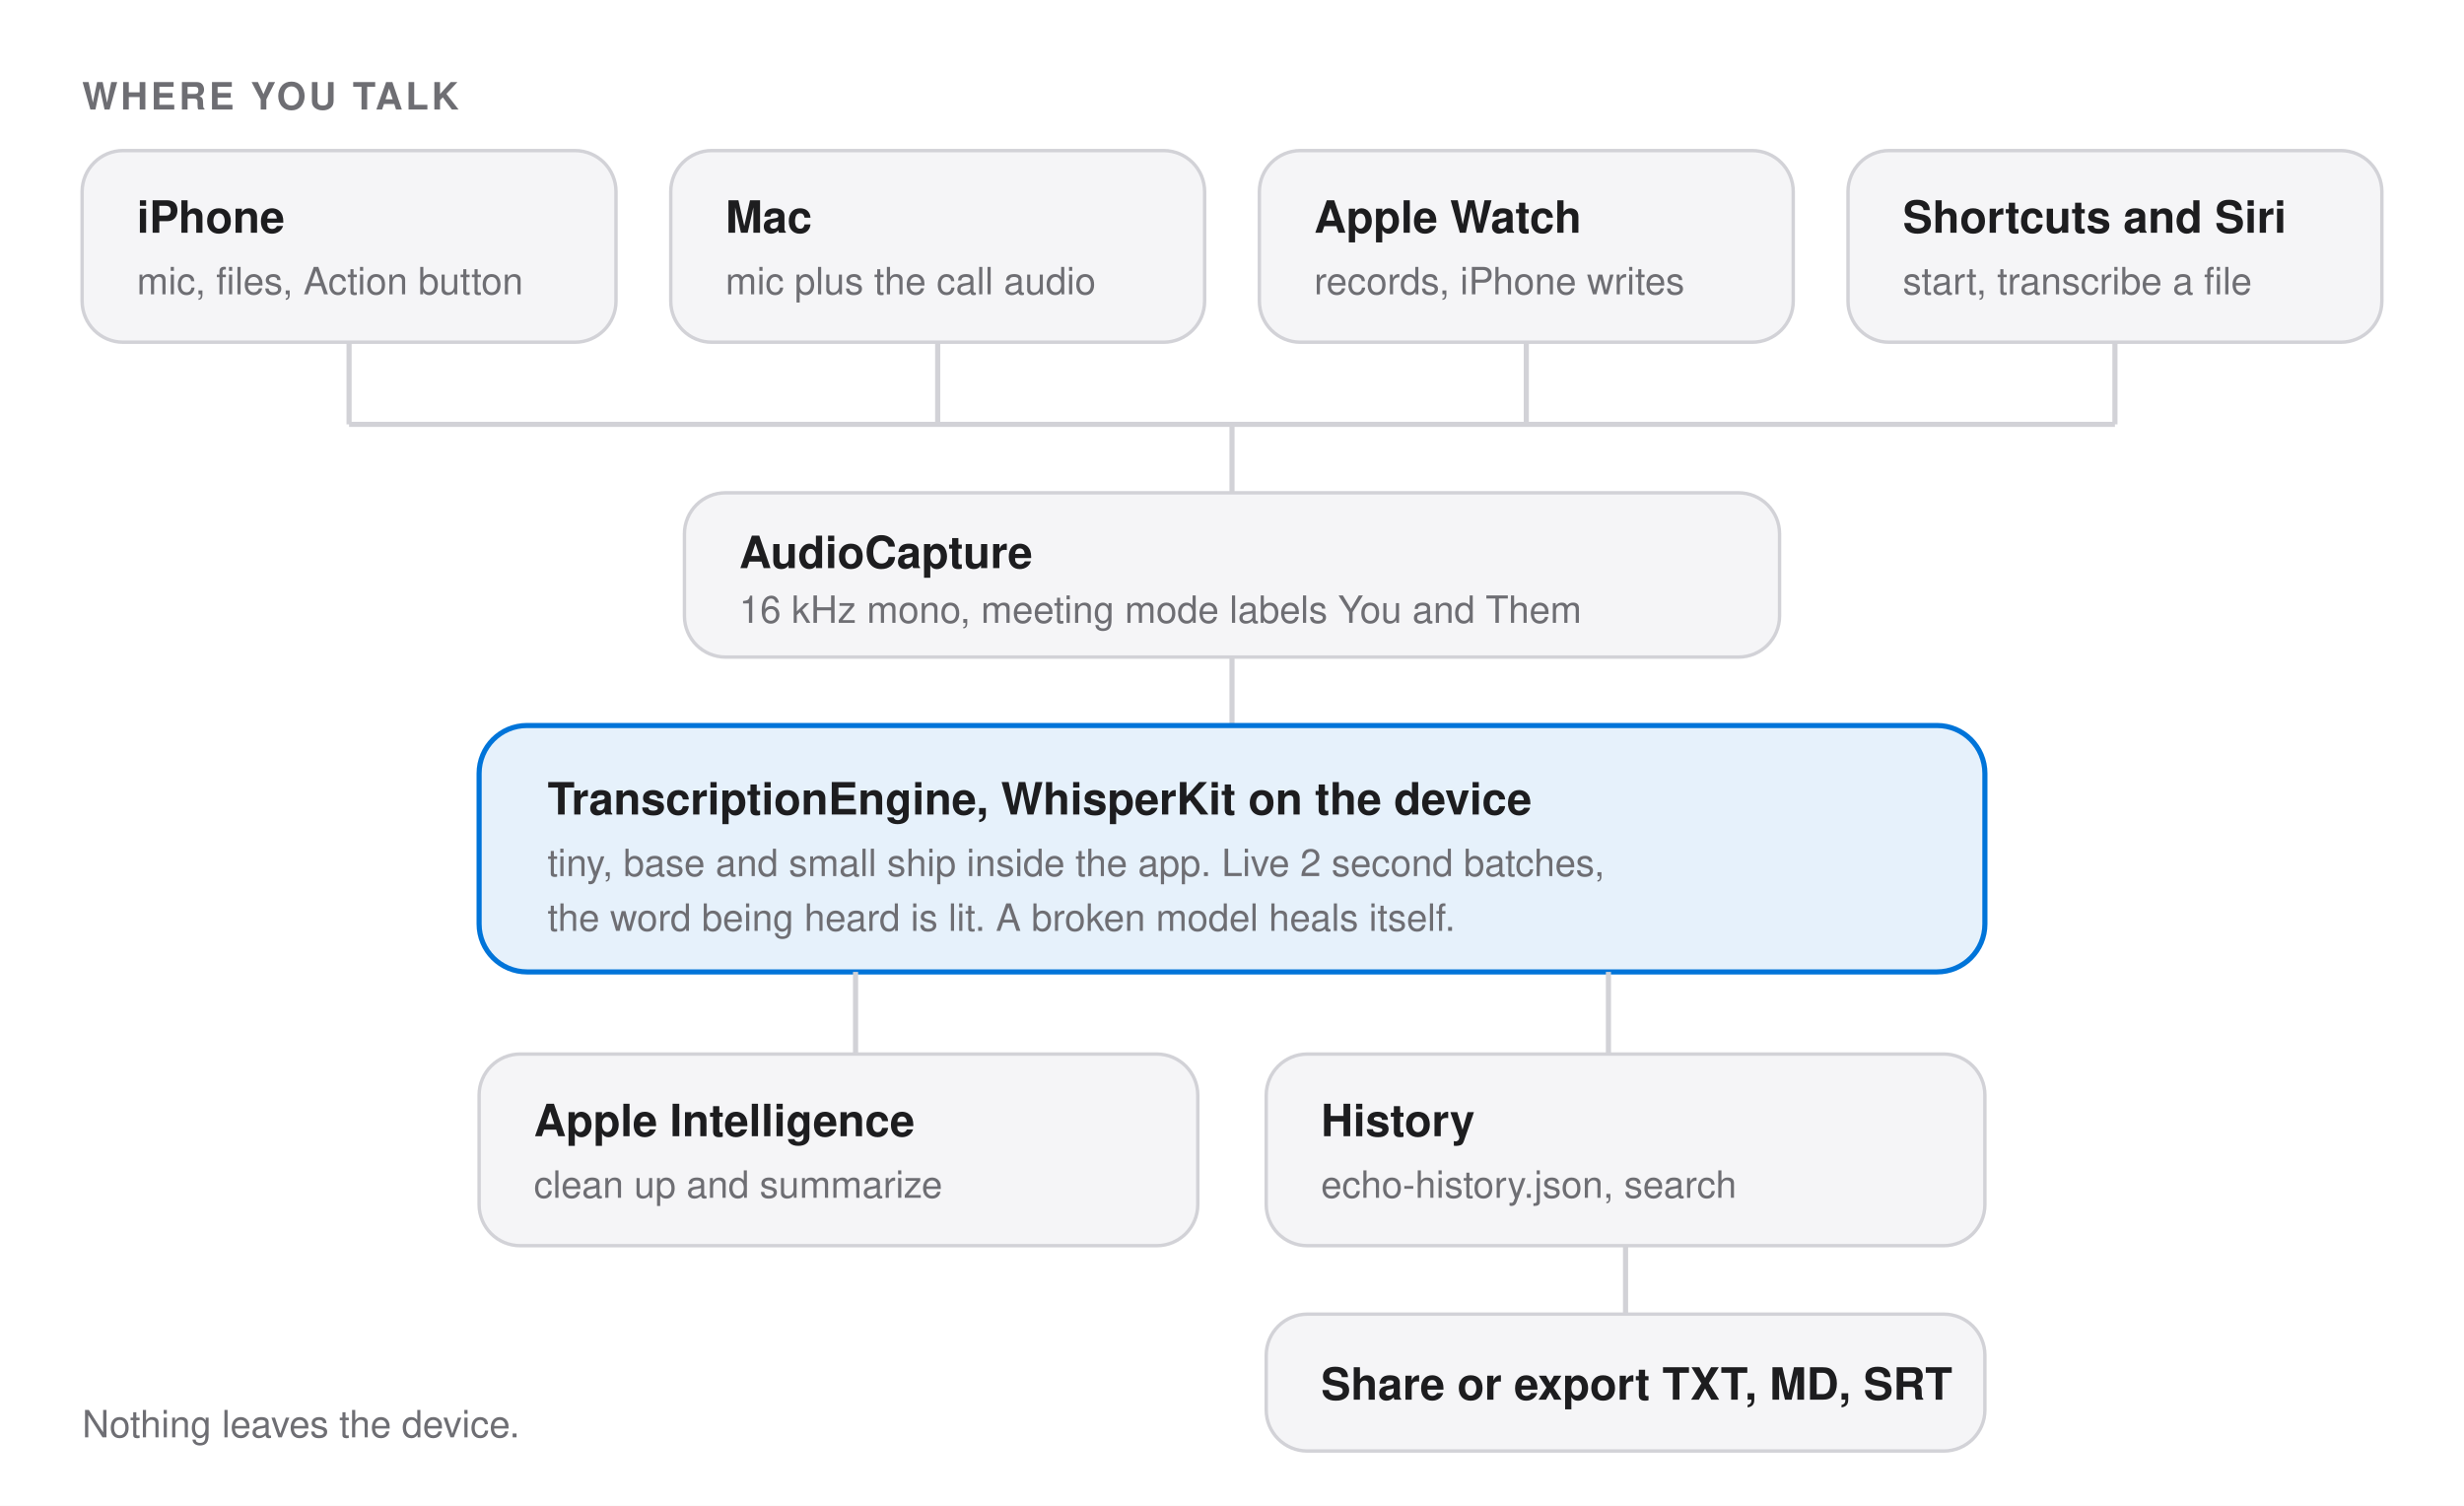
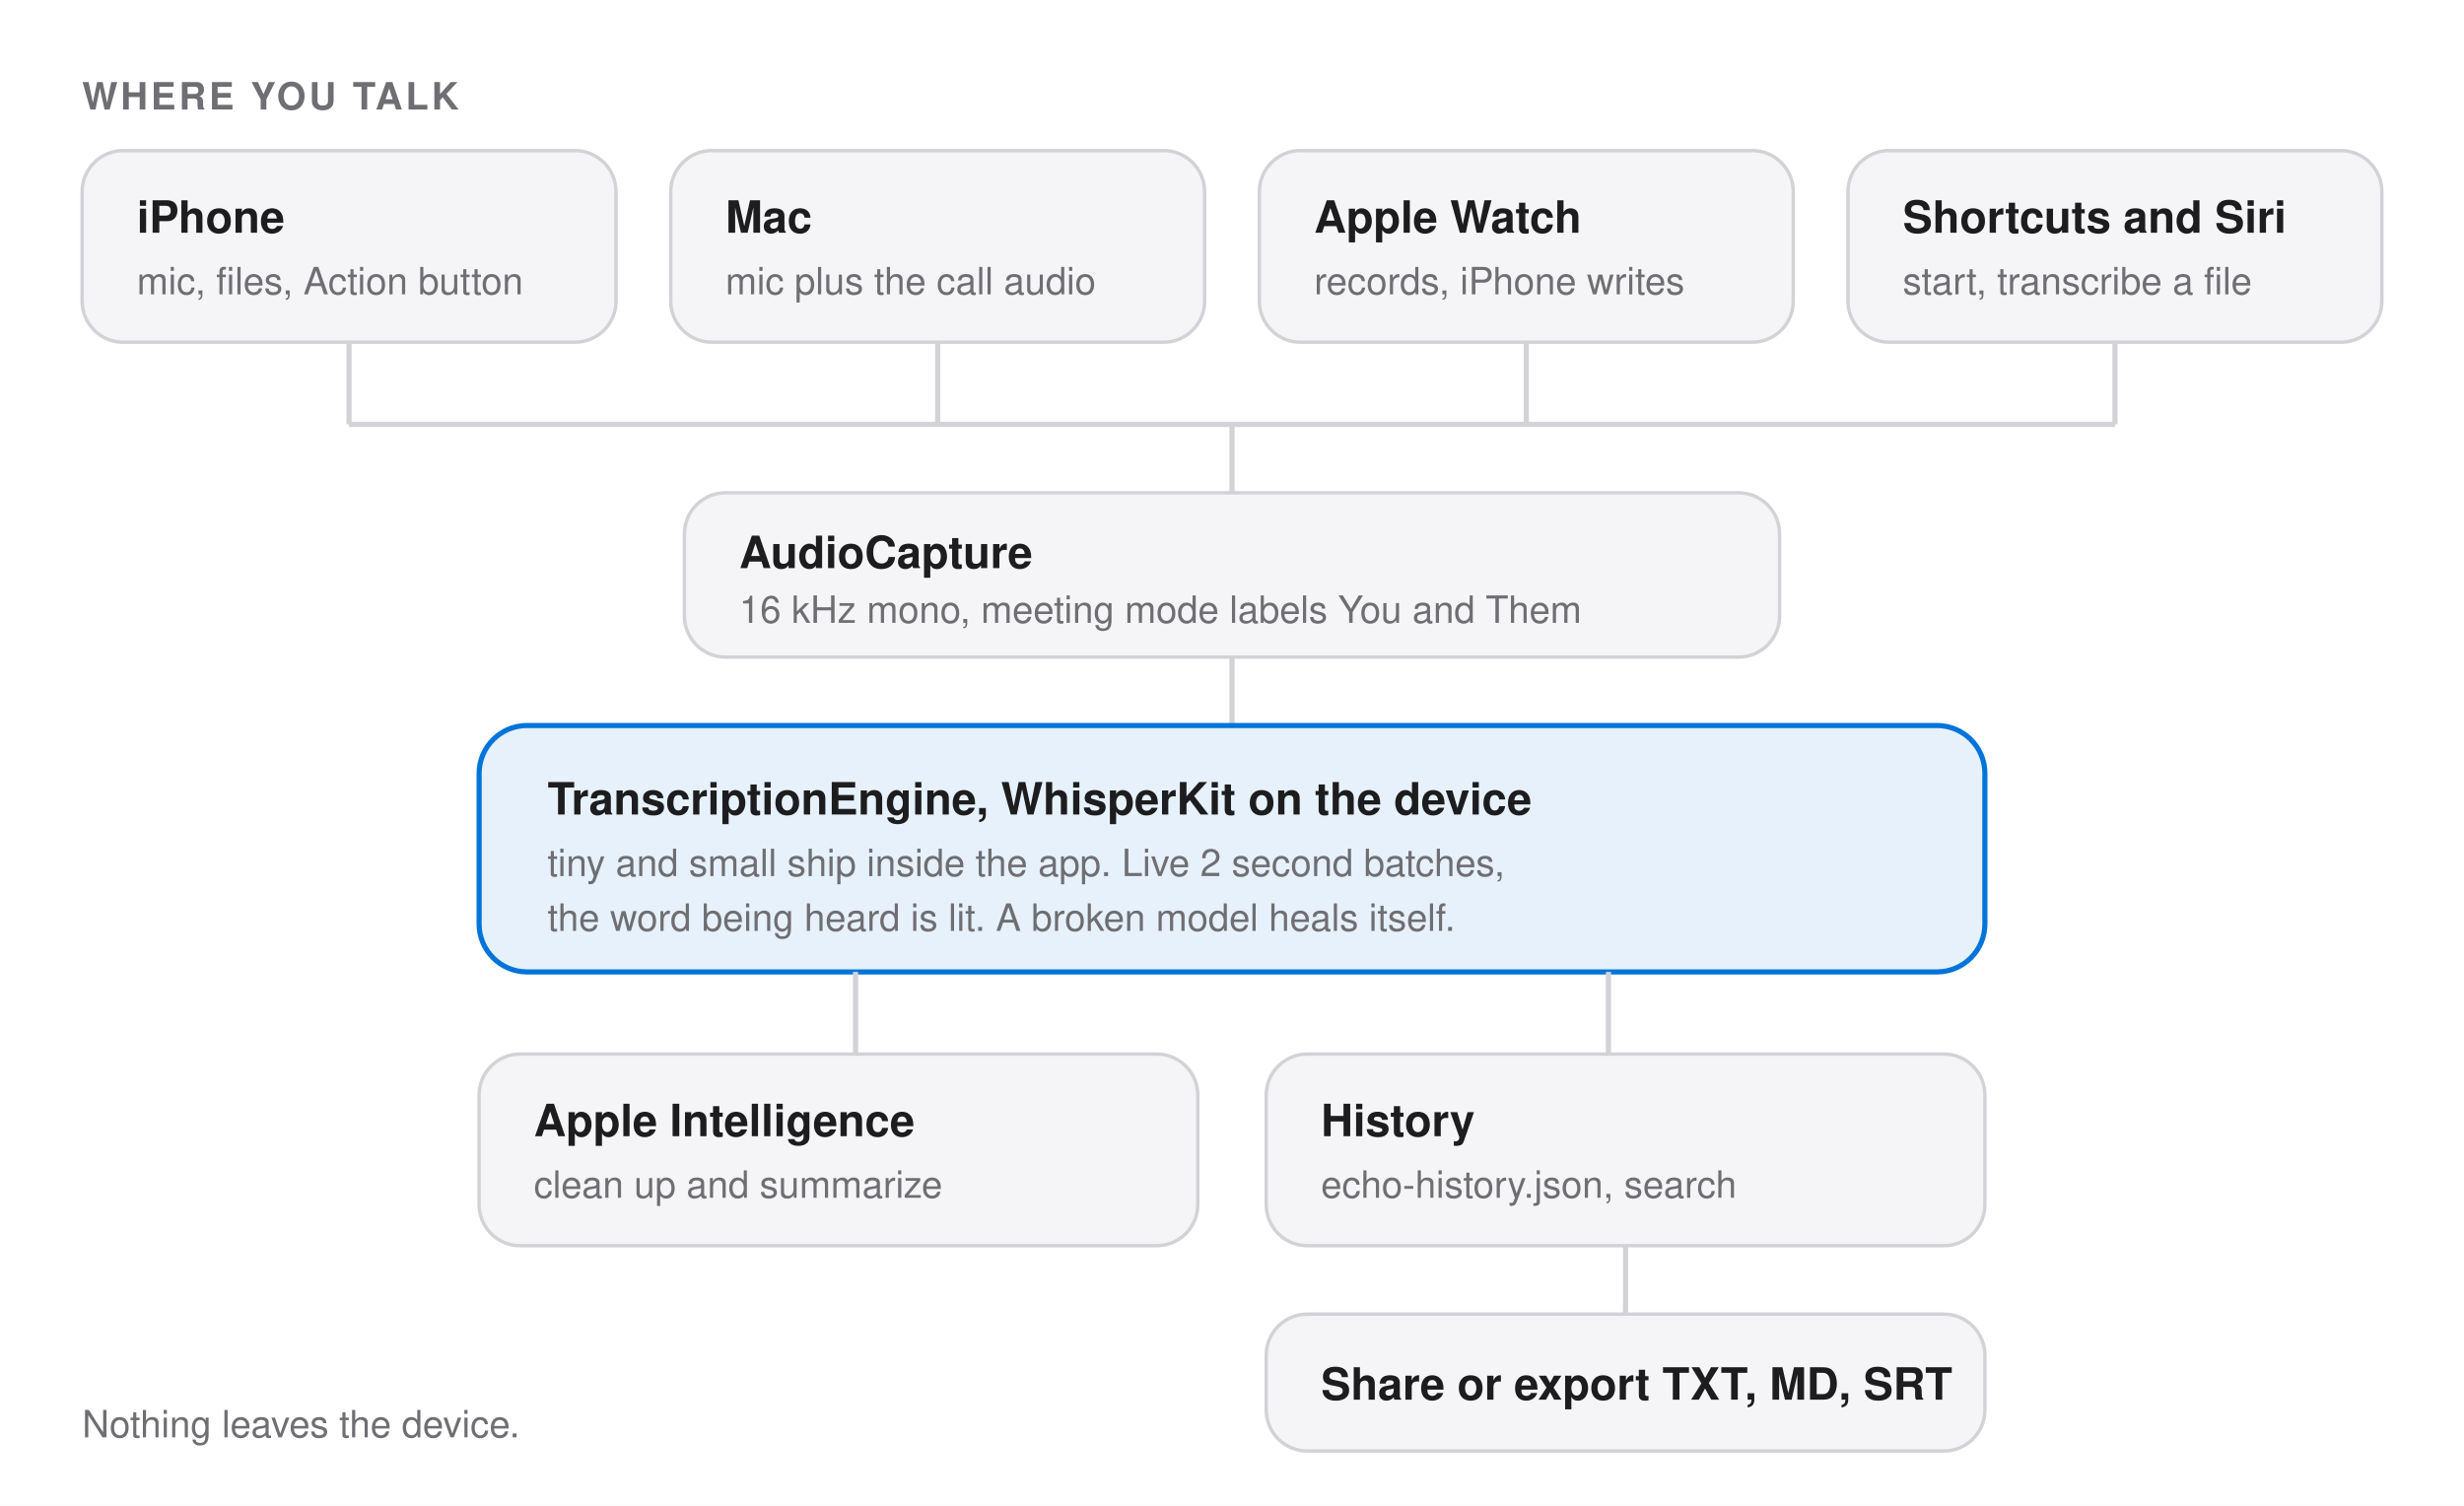
<svg xmlns="http://www.w3.org/2000/svg" width="720" height="440" viewBox="0 0 720 440">
  <style>
  .bg { fill: #ffffff; }
  text { font-family: -apple-system, BlinkMacSystemFont, "SF Pro Text", Helvetica, Arial, sans-serif; fill: #1d1d1f; }
  .t { font-size: 13px; font-weight: 600; }
  .s, .h { font-size: 11px; fill: #6e6e73; }
  .h { font-weight: 600; letter-spacing: .08em; }
  .box { fill: #f5f5f7; stroke: #d2d2d7; }
  .core { fill: #e6f1fb; stroke: #0074D9; stroke-width: 1.5; }
  .ln { stroke: #d2d2d7; stroke-width: 1.5; fill: none; }
  @media (prefers-color-scheme: dark) {
    .bg { fill: #000000; } text { fill: #f5f5f7; } .s, .h { fill: #a1a1a6; }
    .box { fill: #1c1c1e; stroke: #3a3a3c; } .core { fill: #0b2238; stroke: #4da6ff; } .ln { stroke: #3a3a3c; }
  }
</style>
  <rect class="bg" width="720" height="440" />
  <text class="h" x="24" y="32">WHERE YOU TALK</text>
  <rect class="box" x="24" y="44" width="156" height="56" rx="12" />
  <text class="t" x="40" y="68">iPhone</text>
  <text class="s" x="40" y="86">mic, files, Action button</text>
  <rect class="box" x="196" y="44" width="156" height="56" rx="12" />
  <text class="t" x="212" y="68">Mac</text>
  <text class="s" x="212" y="86">mic plus the call audio</text>
  <rect class="box" x="368" y="44" width="156" height="56" rx="12" />
  <text class="t" x="384" y="68">Apple Watch</text>
  <text class="s" x="384" y="86">records, iPhone writes</text>
  <rect class="box" x="540" y="44" width="156" height="56" rx="12" />
  <text class="t" x="556" y="68">Shortcuts and Siri</text>
  <text class="s" x="556" y="86">start, transcribe a file</text>
  <path class="ln" d="M102 100v24M274 100v24M446 100v24M618 100v24M102 124H618M360 124v20" />
  <rect class="box" x="200" y="144" width="320" height="48" rx="12" />
  <text class="t" x="216" y="166">AudioCapture</text>
  <text class="s" x="216" y="182">16 kHz mono, meeting mode labels You and Them</text>
  <path class="ln" d="M360 192v20" />
  <rect class="core" x="140" y="212" width="440" height="72" rx="14" />
  <text class="t" x="160" y="238">TranscriptionEngine, WhisperKit on the device</text>
-   <text class="s" x="160" y="256">tiny, base and small ship inside the app. Live 2 second batches,</text>
+   <text class="s" x="160" y="256">tiny and small ship inside the app. Live 2 second batches,</text>
  <text class="s" x="160" y="272">the word being heard is lit. A broken model heals itself.</text>
  <path class="ln" d="M250 284v24M470 284v24" />
  <rect class="box" x="140" y="308" width="210" height="56" rx="12" />
  <text class="t" x="156" y="332">Apple Intelligence</text>
  <text class="s" x="156" y="350">clean up and summarize</text>
  <rect class="box" x="370" y="308" width="210" height="56" rx="12" />
  <text class="t" x="386" y="332">History</text>
  <text class="s" x="386" y="350">echo-history.json, search</text>
  <path class="ln" d="M475 364v20" />
  <rect class="box" x="370" y="384" width="210" height="40" rx="12" />
  <text class="t" x="386" y="409">Share or export TXT, MD, SRT</text>
  <text class="s" x="24" y="420">Nothing leaves the device.</text>
</svg>
